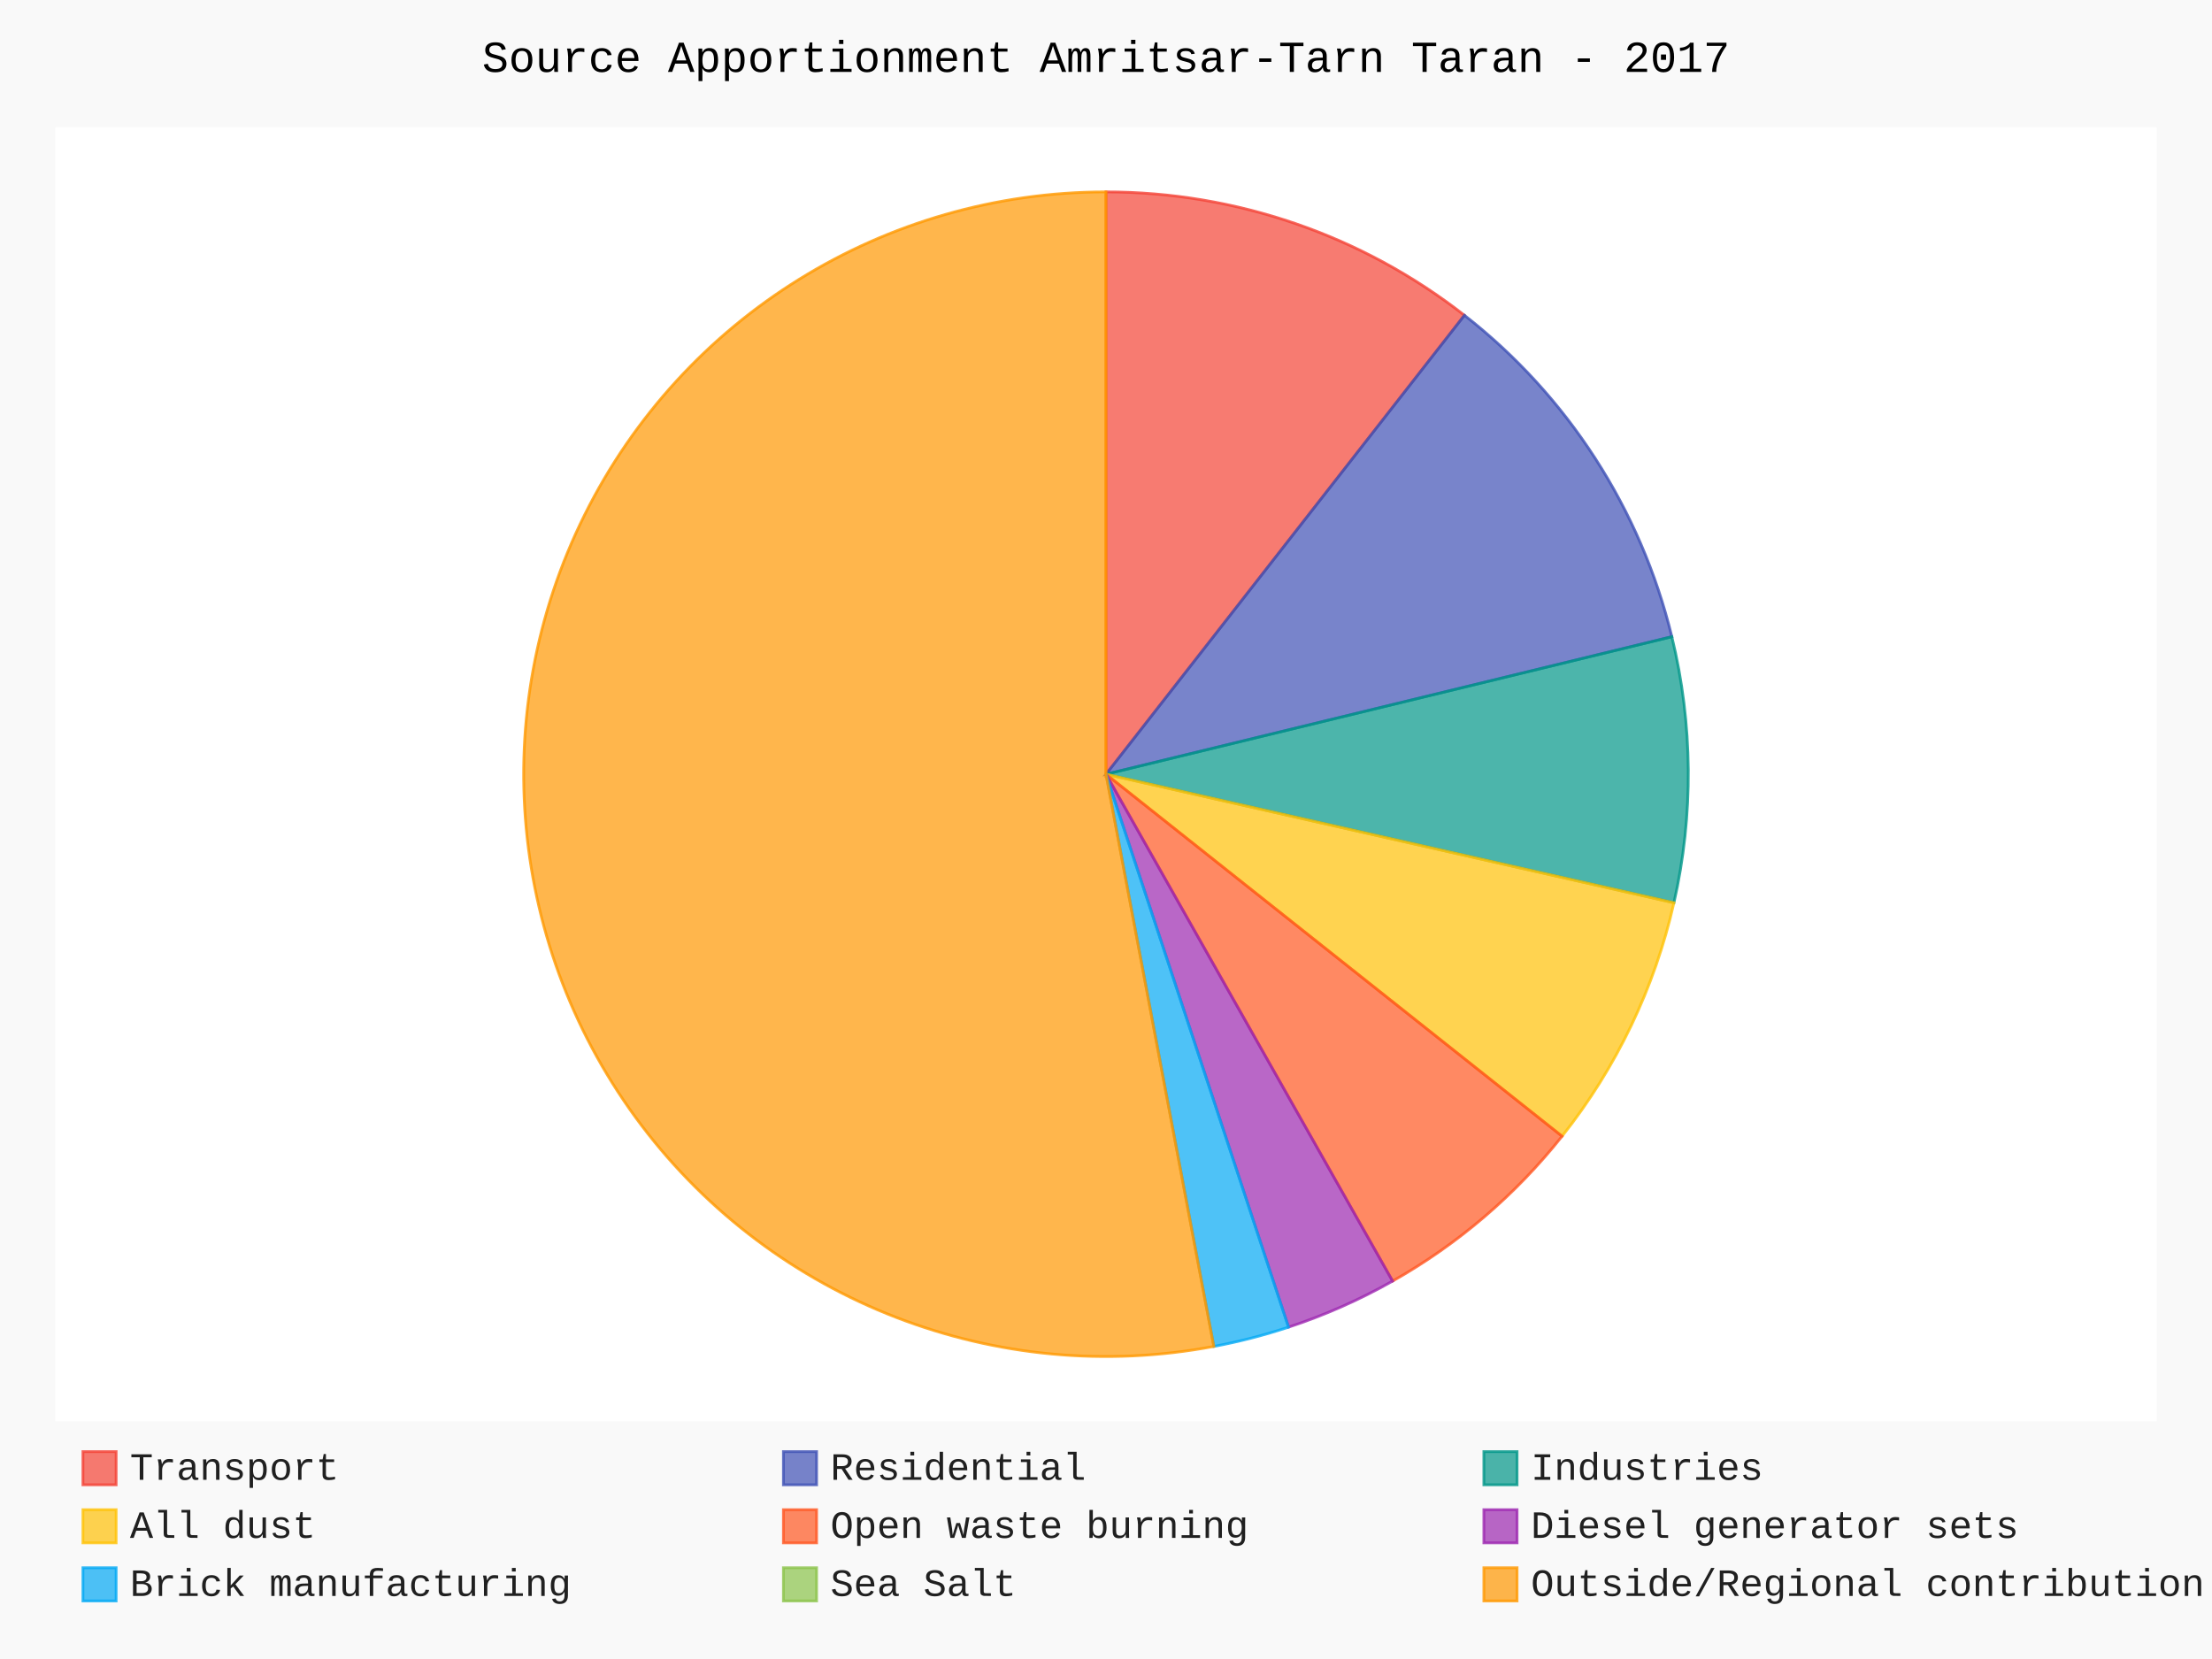
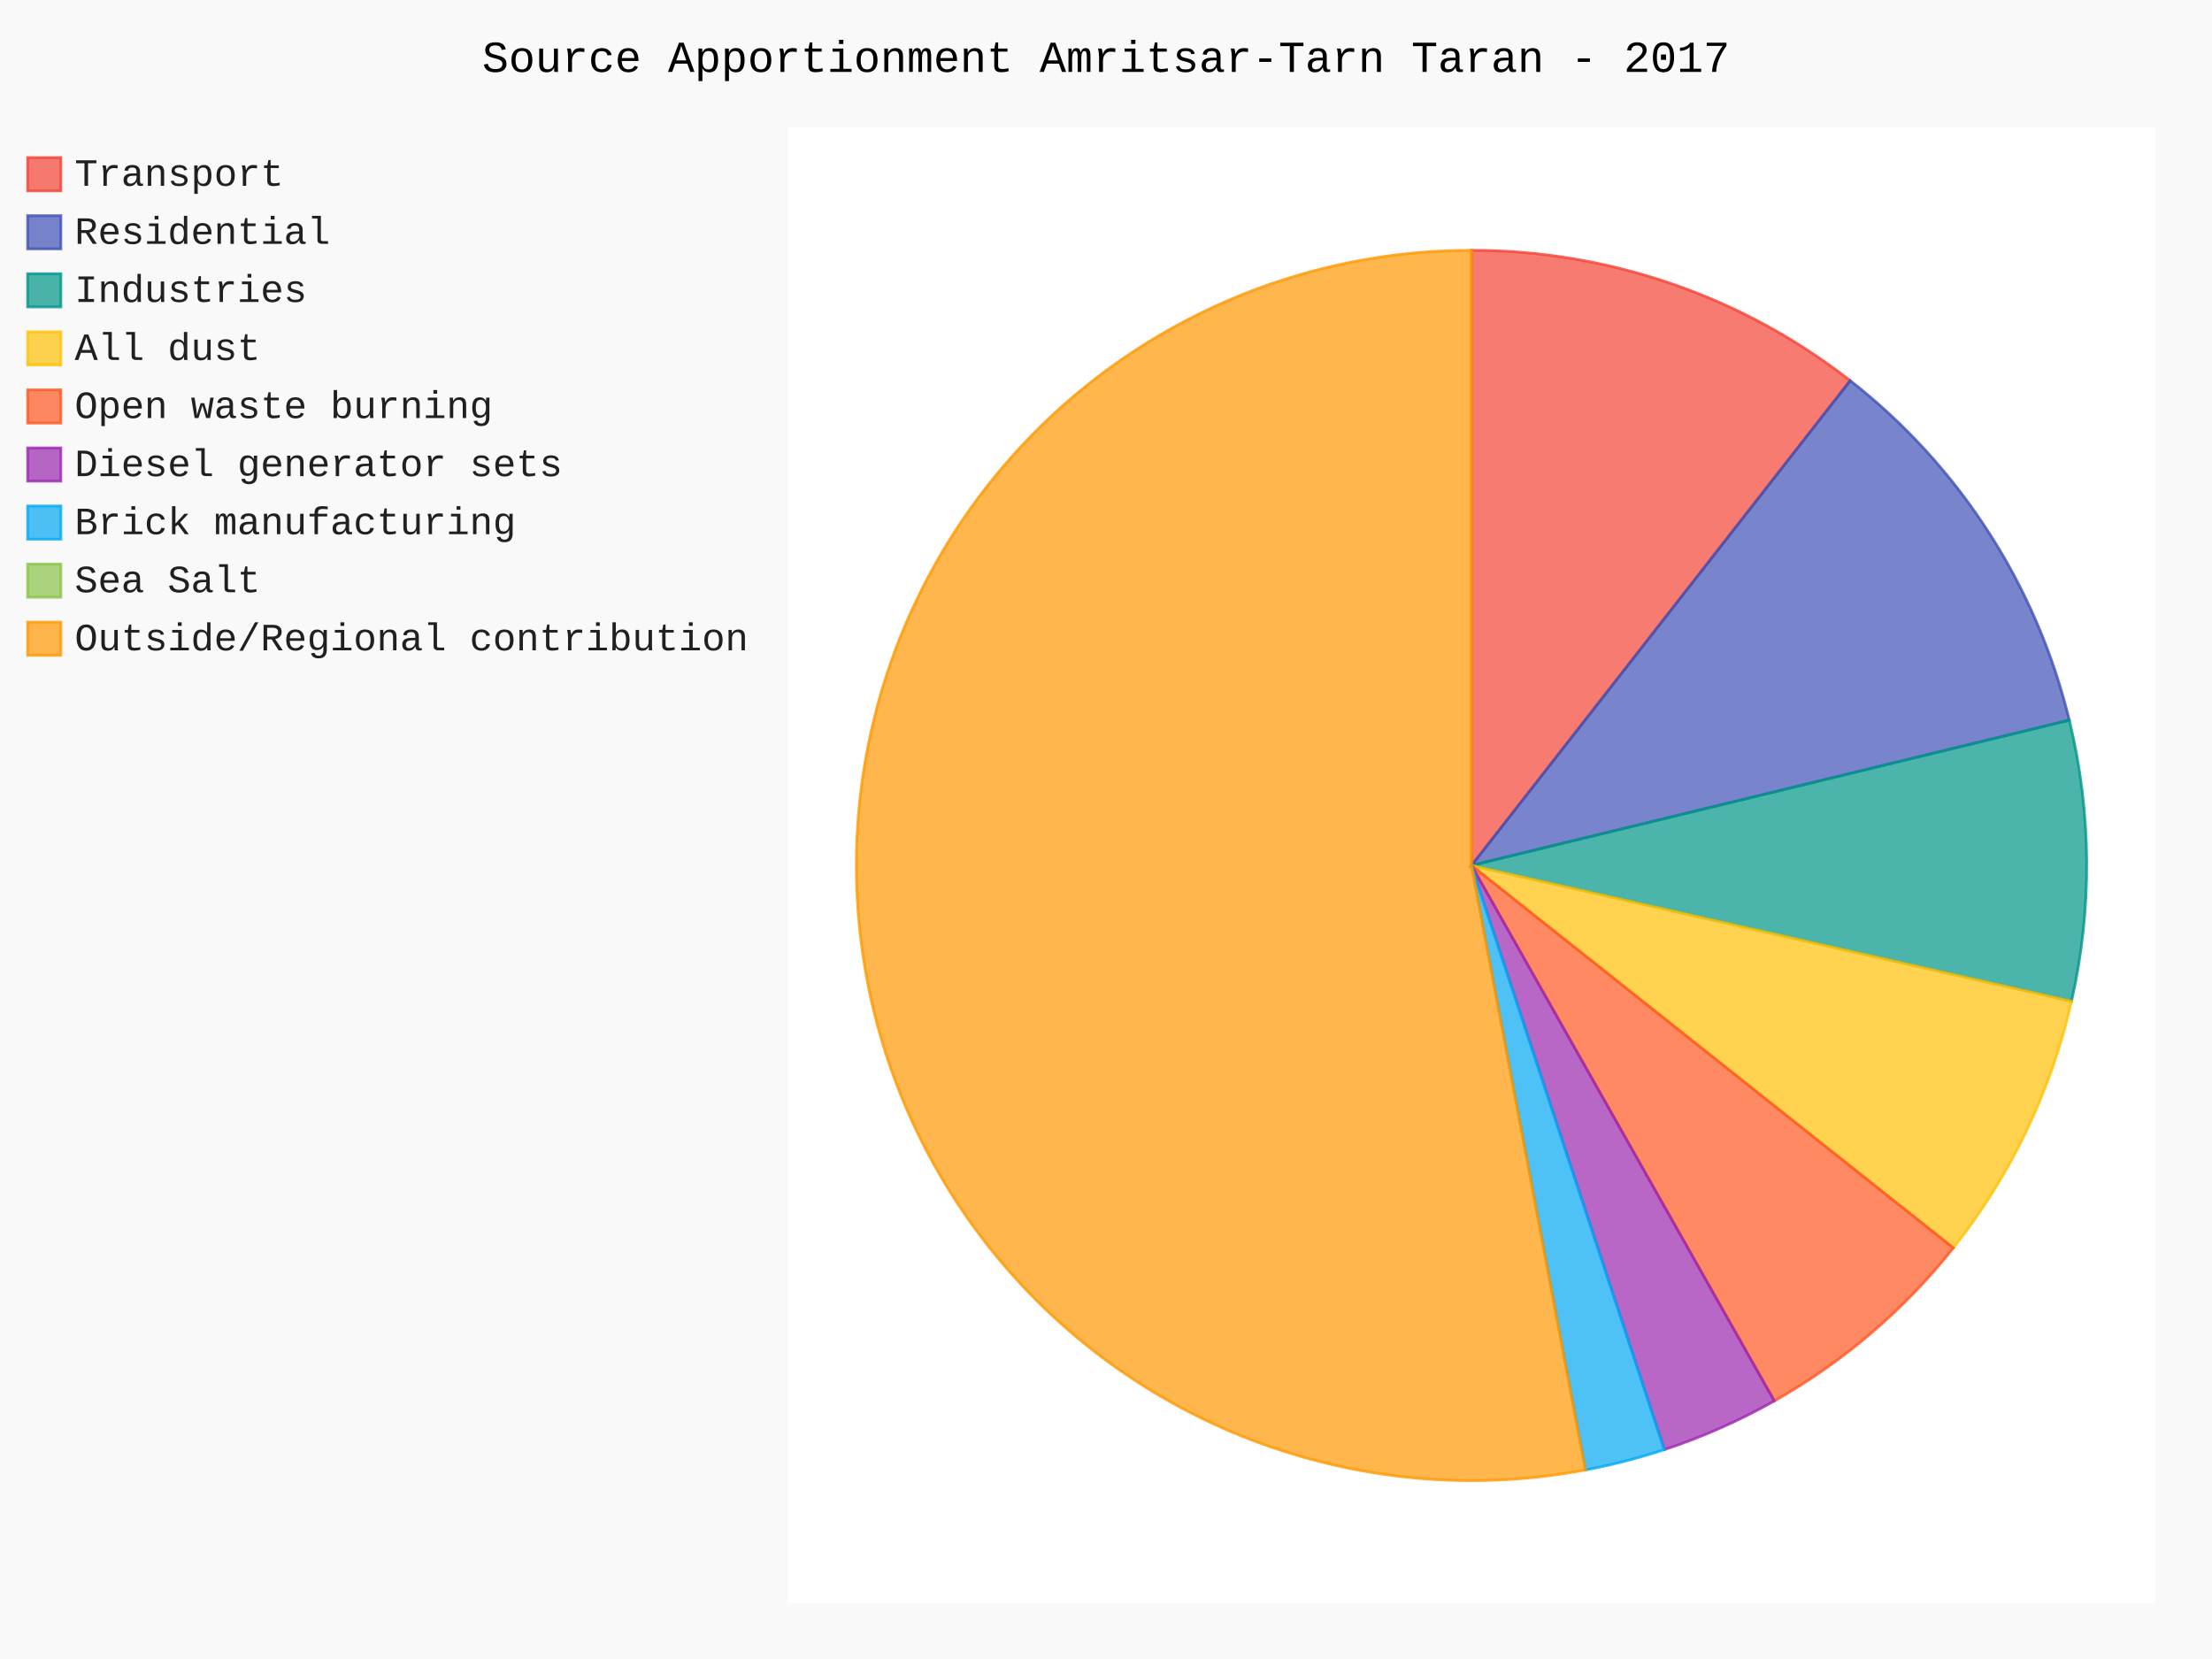
- <svg xmlns="http://www.w3.org/2000/svg" id="chart-90497137-ca26-4b15-9820-b4ba8a7a77d9" class="pygal-chart" viewBox="0 0 800 600">
+ <svg xmlns="http://www.w3.org/2000/svg" id="chart-3571edd5-43ba-4701-8e6b-058c9d49c9cb" class="pygal-chart" viewBox="0 0 800 600">
  <defs>
-     <style type="text/css">#chart-90497137-ca26-4b15-9820-b4ba8a7a77d9{-webkit-user-select:none;-webkit-font-smoothing:antialiased;font-family:Consolas,"Liberation Mono",Menlo,Courier,monospace}#chart-90497137-ca26-4b15-9820-b4ba8a7a77d9 .title{font-family:Consolas,"Liberation Mono",Menlo,Courier,monospace;font-size:16px}#chart-90497137-ca26-4b15-9820-b4ba8a7a77d9 .legends .legend text{font-family:Consolas,"Liberation Mono",Menlo,Courier,monospace;font-size:14px}#chart-90497137-ca26-4b15-9820-b4ba8a7a77d9 .axis text{font-family:Consolas,"Liberation Mono",Menlo,Courier,monospace;font-size:10px}#chart-90497137-ca26-4b15-9820-b4ba8a7a77d9 .axis text.major{font-family:Consolas,"Liberation Mono",Menlo,Courier,monospace;font-size:10px}#chart-90497137-ca26-4b15-9820-b4ba8a7a77d9 .text-overlay text.value{font-family:Consolas,"Liberation Mono",Menlo,Courier,monospace;font-size:16px}#chart-90497137-ca26-4b15-9820-b4ba8a7a77d9 .text-overlay text.label{font-family:Consolas,"Liberation Mono",Menlo,Courier,monospace;font-size:10px}#chart-90497137-ca26-4b15-9820-b4ba8a7a77d9 .tooltip{font-family:Consolas,"Liberation Mono",Menlo,Courier,monospace;font-size:14px}#chart-90497137-ca26-4b15-9820-b4ba8a7a77d9 text.no_data{font-family:Consolas,"Liberation Mono",Menlo,Courier,monospace;font-size:64px}
- #chart-90497137-ca26-4b15-9820-b4ba8a7a77d9{background-color:rgba(249,249,249,1)}#chart-90497137-ca26-4b15-9820-b4ba8a7a77d9 path,#chart-90497137-ca26-4b15-9820-b4ba8a7a77d9 line,#chart-90497137-ca26-4b15-9820-b4ba8a7a77d9 rect,#chart-90497137-ca26-4b15-9820-b4ba8a7a77d9 circle{-webkit-transition:150ms;-moz-transition:150ms;transition:150ms}#chart-90497137-ca26-4b15-9820-b4ba8a7a77d9 .graph &gt; .background{fill:rgba(249,249,249,1)}#chart-90497137-ca26-4b15-9820-b4ba8a7a77d9 .plot &gt; .background{fill:rgba(255,255,255,1)}#chart-90497137-ca26-4b15-9820-b4ba8a7a77d9 .graph{fill:rgba(0,0,0,.87)}#chart-90497137-ca26-4b15-9820-b4ba8a7a77d9 text.no_data{fill:rgba(0,0,0,1)}#chart-90497137-ca26-4b15-9820-b4ba8a7a77d9 .title{fill:rgba(0,0,0,1)}#chart-90497137-ca26-4b15-9820-b4ba8a7a77d9 .legends .legend text{fill:rgba(0,0,0,.87)}#chart-90497137-ca26-4b15-9820-b4ba8a7a77d9 .legends .legend:hover text{fill:rgba(0,0,0,1)}#chart-90497137-ca26-4b15-9820-b4ba8a7a77d9 .axis .line{stroke:rgba(0,0,0,1)}#chart-90497137-ca26-4b15-9820-b4ba8a7a77d9 .axis .guide.line{stroke:rgba(0,0,0,.54)}#chart-90497137-ca26-4b15-9820-b4ba8a7a77d9 .axis .major.line{stroke:rgba(0,0,0,.87)}#chart-90497137-ca26-4b15-9820-b4ba8a7a77d9 .axis text.major{fill:rgba(0,0,0,1)}#chart-90497137-ca26-4b15-9820-b4ba8a7a77d9 .axis.y .guides:hover .guide.line,#chart-90497137-ca26-4b15-9820-b4ba8a7a77d9 .line-graph .axis.x .guides:hover .guide.line,#chart-90497137-ca26-4b15-9820-b4ba8a7a77d9 .stackedline-graph .axis.x .guides:hover .guide.line,#chart-90497137-ca26-4b15-9820-b4ba8a7a77d9 .xy-graph .axis.x .guides:hover .guide.line{stroke:rgba(0,0,0,1)}#chart-90497137-ca26-4b15-9820-b4ba8a7a77d9 .axis .guides:hover text{fill:rgba(0,0,0,1)}#chart-90497137-ca26-4b15-9820-b4ba8a7a77d9 .reactive{fill-opacity:.7;stroke-opacity:.8;stroke-width:1}#chart-90497137-ca26-4b15-9820-b4ba8a7a77d9 .ci{stroke:rgba(0,0,0,.87)}#chart-90497137-ca26-4b15-9820-b4ba8a7a77d9 .reactive.active,#chart-90497137-ca26-4b15-9820-b4ba8a7a77d9 .active .reactive{fill-opacity:.8;stroke-opacity:.9;stroke-width:4}#chart-90497137-ca26-4b15-9820-b4ba8a7a77d9 .ci .reactive.active{stroke-width:1.5}#chart-90497137-ca26-4b15-9820-b4ba8a7a77d9 .series text{fill:rgba(0,0,0,1)}#chart-90497137-ca26-4b15-9820-b4ba8a7a77d9 .tooltip rect{fill:rgba(255,255,255,1);stroke:rgba(0,0,0,1);-webkit-transition:opacity 150ms;-moz-transition:opacity 150ms;transition:opacity 150ms}#chart-90497137-ca26-4b15-9820-b4ba8a7a77d9 .tooltip .label{fill:rgba(0,0,0,.87)}#chart-90497137-ca26-4b15-9820-b4ba8a7a77d9 .tooltip .label{fill:rgba(0,0,0,.87)}#chart-90497137-ca26-4b15-9820-b4ba8a7a77d9 .tooltip .legend{font-size:.8em;fill:rgba(0,0,0,.54)}#chart-90497137-ca26-4b15-9820-b4ba8a7a77d9 .tooltip .x_label{font-size:.6em;fill:rgba(0,0,0,1)}#chart-90497137-ca26-4b15-9820-b4ba8a7a77d9 .tooltip .xlink{font-size:.5em;text-decoration:underline}#chart-90497137-ca26-4b15-9820-b4ba8a7a77d9 .tooltip .value{font-size:1.5em}#chart-90497137-ca26-4b15-9820-b4ba8a7a77d9 .bound{font-size:.5em}#chart-90497137-ca26-4b15-9820-b4ba8a7a77d9 .max-value{font-size:.75em;fill:rgba(0,0,0,.54)}#chart-90497137-ca26-4b15-9820-b4ba8a7a77d9 .map-element{fill:rgba(255,255,255,1);stroke:rgba(0,0,0,.54) !important}#chart-90497137-ca26-4b15-9820-b4ba8a7a77d9 .map-element .reactive{fill-opacity:inherit;stroke-opacity:inherit}#chart-90497137-ca26-4b15-9820-b4ba8a7a77d9 .color-0,#chart-90497137-ca26-4b15-9820-b4ba8a7a77d9 .color-0 a:visited{stroke:#F44336;fill:#F44336}#chart-90497137-ca26-4b15-9820-b4ba8a7a77d9 .color-1,#chart-90497137-ca26-4b15-9820-b4ba8a7a77d9 .color-1 a:visited{stroke:#3F51B5;fill:#3F51B5}#chart-90497137-ca26-4b15-9820-b4ba8a7a77d9 .color-2,#chart-90497137-ca26-4b15-9820-b4ba8a7a77d9 .color-2 a:visited{stroke:#009688;fill:#009688}#chart-90497137-ca26-4b15-9820-b4ba8a7a77d9 .color-3,#chart-90497137-ca26-4b15-9820-b4ba8a7a77d9 .color-3 a:visited{stroke:#FFC107;fill:#FFC107}#chart-90497137-ca26-4b15-9820-b4ba8a7a77d9 .color-4,#chart-90497137-ca26-4b15-9820-b4ba8a7a77d9 .color-4 a:visited{stroke:#FF5722;fill:#FF5722}#chart-90497137-ca26-4b15-9820-b4ba8a7a77d9 .color-5,#chart-90497137-ca26-4b15-9820-b4ba8a7a77d9 .color-5 a:visited{stroke:#9C27B0;fill:#9C27B0}#chart-90497137-ca26-4b15-9820-b4ba8a7a77d9 .color-6,#chart-90497137-ca26-4b15-9820-b4ba8a7a77d9 .color-6 a:visited{stroke:#03A9F4;fill:#03A9F4}#chart-90497137-ca26-4b15-9820-b4ba8a7a77d9 .color-7,#chart-90497137-ca26-4b15-9820-b4ba8a7a77d9 .color-7 a:visited{stroke:#8BC34A;fill:#8BC34A}#chart-90497137-ca26-4b15-9820-b4ba8a7a77d9 .color-8,#chart-90497137-ca26-4b15-9820-b4ba8a7a77d9 .color-8 a:visited{stroke:#FF9800;fill:#FF9800}#chart-90497137-ca26-4b15-9820-b4ba8a7a77d9 .text-overlay .color-0 text{fill:black}#chart-90497137-ca26-4b15-9820-b4ba8a7a77d9 .text-overlay .color-1 text{fill:black}#chart-90497137-ca26-4b15-9820-b4ba8a7a77d9 .text-overlay .color-2 text{fill:black}#chart-90497137-ca26-4b15-9820-b4ba8a7a77d9 .text-overlay .color-3 text{fill:black}#chart-90497137-ca26-4b15-9820-b4ba8a7a77d9 .text-overlay .color-4 text{fill:black}#chart-90497137-ca26-4b15-9820-b4ba8a7a77d9 .text-overlay .color-5 text{fill:black}#chart-90497137-ca26-4b15-9820-b4ba8a7a77d9 .text-overlay .color-6 text{fill:black}#chart-90497137-ca26-4b15-9820-b4ba8a7a77d9 .text-overlay .color-7 text{fill:black}#chart-90497137-ca26-4b15-9820-b4ba8a7a77d9 .text-overlay .color-8 text{fill:black}
- #chart-90497137-ca26-4b15-9820-b4ba8a7a77d9 text.no_data{text-anchor:middle}#chart-90497137-ca26-4b15-9820-b4ba8a7a77d9 .guide.line{fill:none}#chart-90497137-ca26-4b15-9820-b4ba8a7a77d9 .centered{text-anchor:middle}#chart-90497137-ca26-4b15-9820-b4ba8a7a77d9 .title{text-anchor:middle}#chart-90497137-ca26-4b15-9820-b4ba8a7a77d9 .legends .legend text{fill-opacity:1}#chart-90497137-ca26-4b15-9820-b4ba8a7a77d9 .axis.x text{text-anchor:middle}#chart-90497137-ca26-4b15-9820-b4ba8a7a77d9 .axis.x:not(.web) text[transform]{text-anchor:start}#chart-90497137-ca26-4b15-9820-b4ba8a7a77d9 .axis.x:not(.web) text[transform].backwards{text-anchor:end}#chart-90497137-ca26-4b15-9820-b4ba8a7a77d9 .axis.y text{text-anchor:end}#chart-90497137-ca26-4b15-9820-b4ba8a7a77d9 .axis.y text[transform].backwards{text-anchor:start}#chart-90497137-ca26-4b15-9820-b4ba8a7a77d9 .axis.y2 text{text-anchor:start}#chart-90497137-ca26-4b15-9820-b4ba8a7a77d9 .axis.y2 text[transform].backwards{text-anchor:end}#chart-90497137-ca26-4b15-9820-b4ba8a7a77d9 .axis .guide.line{stroke-dasharray:4,4;stroke:black}#chart-90497137-ca26-4b15-9820-b4ba8a7a77d9 .axis .major.guide.line{stroke-dasharray:6,6;stroke:black}#chart-90497137-ca26-4b15-9820-b4ba8a7a77d9 .horizontal .axis.y .guide.line,#chart-90497137-ca26-4b15-9820-b4ba8a7a77d9 .horizontal .axis.y2 .guide.line,#chart-90497137-ca26-4b15-9820-b4ba8a7a77d9 .vertical .axis.x .guide.line{opacity:0}#chart-90497137-ca26-4b15-9820-b4ba8a7a77d9 .horizontal .axis.always_show .guide.line,#chart-90497137-ca26-4b15-9820-b4ba8a7a77d9 .vertical .axis.always_show .guide.line{opacity:1 !important}#chart-90497137-ca26-4b15-9820-b4ba8a7a77d9 .axis.y .guides:hover .guide.line,#chart-90497137-ca26-4b15-9820-b4ba8a7a77d9 .axis.y2 .guides:hover .guide.line,#chart-90497137-ca26-4b15-9820-b4ba8a7a77d9 .axis.x .guides:hover .guide.line{opacity:1}#chart-90497137-ca26-4b15-9820-b4ba8a7a77d9 .axis .guides:hover text{opacity:1}#chart-90497137-ca26-4b15-9820-b4ba8a7a77d9 .nofill{fill:none}#chart-90497137-ca26-4b15-9820-b4ba8a7a77d9 .subtle-fill{fill-opacity:.2}#chart-90497137-ca26-4b15-9820-b4ba8a7a77d9 .dot{stroke-width:1px;fill-opacity:1;stroke-opacity:1}#chart-90497137-ca26-4b15-9820-b4ba8a7a77d9 .dot.active{stroke-width:5px}#chart-90497137-ca26-4b15-9820-b4ba8a7a77d9 .dot.negative{fill:transparent}#chart-90497137-ca26-4b15-9820-b4ba8a7a77d9 text,#chart-90497137-ca26-4b15-9820-b4ba8a7a77d9 tspan{stroke:none !important}#chart-90497137-ca26-4b15-9820-b4ba8a7a77d9 .series text.active{opacity:1}#chart-90497137-ca26-4b15-9820-b4ba8a7a77d9 .tooltip rect{fill-opacity:.95;stroke-width:.5}#chart-90497137-ca26-4b15-9820-b4ba8a7a77d9 .tooltip text{fill-opacity:1}#chart-90497137-ca26-4b15-9820-b4ba8a7a77d9 .showable{visibility:hidden}#chart-90497137-ca26-4b15-9820-b4ba8a7a77d9 .showable.shown{visibility:visible}#chart-90497137-ca26-4b15-9820-b4ba8a7a77d9 .gauge-background{fill:rgba(229,229,229,1);stroke:none}#chart-90497137-ca26-4b15-9820-b4ba8a7a77d9 .bg-lines{stroke:rgba(249,249,249,1);stroke-width:2px}</style>
+     <style type="text/css">#chart-3571edd5-43ba-4701-8e6b-058c9d49c9cb{-webkit-user-select:none;-webkit-font-smoothing:antialiased;font-family:Consolas,"Liberation Mono",Menlo,Courier,monospace}#chart-3571edd5-43ba-4701-8e6b-058c9d49c9cb .title{font-family:Consolas,"Liberation Mono",Menlo,Courier,monospace;font-size:16px}#chart-3571edd5-43ba-4701-8e6b-058c9d49c9cb .legends .legend text{font-family:Consolas,"Liberation Mono",Menlo,Courier,monospace;font-size:14px}#chart-3571edd5-43ba-4701-8e6b-058c9d49c9cb .axis text{font-family:Consolas,"Liberation Mono",Menlo,Courier,monospace;font-size:10px}#chart-3571edd5-43ba-4701-8e6b-058c9d49c9cb .axis text.major{font-family:Consolas,"Liberation Mono",Menlo,Courier,monospace;font-size:10px}#chart-3571edd5-43ba-4701-8e6b-058c9d49c9cb .text-overlay text.value{font-family:Consolas,"Liberation Mono",Menlo,Courier,monospace;font-size:16px}#chart-3571edd5-43ba-4701-8e6b-058c9d49c9cb .text-overlay text.label{font-family:Consolas,"Liberation Mono",Menlo,Courier,monospace;font-size:10px}#chart-3571edd5-43ba-4701-8e6b-058c9d49c9cb .tooltip{font-family:Consolas,"Liberation Mono",Menlo,Courier,monospace;font-size:14px}#chart-3571edd5-43ba-4701-8e6b-058c9d49c9cb text.no_data{font-family:Consolas,"Liberation Mono",Menlo,Courier,monospace;font-size:64px}
+ #chart-3571edd5-43ba-4701-8e6b-058c9d49c9cb{background-color:rgba(249,249,249,1)}#chart-3571edd5-43ba-4701-8e6b-058c9d49c9cb path,#chart-3571edd5-43ba-4701-8e6b-058c9d49c9cb line,#chart-3571edd5-43ba-4701-8e6b-058c9d49c9cb rect,#chart-3571edd5-43ba-4701-8e6b-058c9d49c9cb circle{-webkit-transition:150ms;-moz-transition:150ms;transition:150ms}#chart-3571edd5-43ba-4701-8e6b-058c9d49c9cb .graph &gt; .background{fill:rgba(249,249,249,1)}#chart-3571edd5-43ba-4701-8e6b-058c9d49c9cb .plot &gt; .background{fill:rgba(255,255,255,1)}#chart-3571edd5-43ba-4701-8e6b-058c9d49c9cb .graph{fill:rgba(0,0,0,.87)}#chart-3571edd5-43ba-4701-8e6b-058c9d49c9cb text.no_data{fill:rgba(0,0,0,1)}#chart-3571edd5-43ba-4701-8e6b-058c9d49c9cb .title{fill:rgba(0,0,0,1)}#chart-3571edd5-43ba-4701-8e6b-058c9d49c9cb .legends .legend text{fill:rgba(0,0,0,.87)}#chart-3571edd5-43ba-4701-8e6b-058c9d49c9cb .legends .legend:hover text{fill:rgba(0,0,0,1)}#chart-3571edd5-43ba-4701-8e6b-058c9d49c9cb .axis .line{stroke:rgba(0,0,0,1)}#chart-3571edd5-43ba-4701-8e6b-058c9d49c9cb .axis .guide.line{stroke:rgba(0,0,0,.54)}#chart-3571edd5-43ba-4701-8e6b-058c9d49c9cb .axis .major.line{stroke:rgba(0,0,0,.87)}#chart-3571edd5-43ba-4701-8e6b-058c9d49c9cb .axis text.major{fill:rgba(0,0,0,1)}#chart-3571edd5-43ba-4701-8e6b-058c9d49c9cb .axis.y .guides:hover .guide.line,#chart-3571edd5-43ba-4701-8e6b-058c9d49c9cb .line-graph .axis.x .guides:hover .guide.line,#chart-3571edd5-43ba-4701-8e6b-058c9d49c9cb .stackedline-graph .axis.x .guides:hover .guide.line,#chart-3571edd5-43ba-4701-8e6b-058c9d49c9cb .xy-graph .axis.x .guides:hover .guide.line{stroke:rgba(0,0,0,1)}#chart-3571edd5-43ba-4701-8e6b-058c9d49c9cb .axis .guides:hover text{fill:rgba(0,0,0,1)}#chart-3571edd5-43ba-4701-8e6b-058c9d49c9cb .reactive{fill-opacity:.7;stroke-opacity:.8;stroke-width:1}#chart-3571edd5-43ba-4701-8e6b-058c9d49c9cb .ci{stroke:rgba(0,0,0,.87)}#chart-3571edd5-43ba-4701-8e6b-058c9d49c9cb .reactive.active,#chart-3571edd5-43ba-4701-8e6b-058c9d49c9cb .active .reactive{fill-opacity:.8;stroke-opacity:.9;stroke-width:4}#chart-3571edd5-43ba-4701-8e6b-058c9d49c9cb .ci .reactive.active{stroke-width:1.5}#chart-3571edd5-43ba-4701-8e6b-058c9d49c9cb .series text{fill:rgba(0,0,0,1)}#chart-3571edd5-43ba-4701-8e6b-058c9d49c9cb .tooltip rect{fill:rgba(255,255,255,1);stroke:rgba(0,0,0,1);-webkit-transition:opacity 150ms;-moz-transition:opacity 150ms;transition:opacity 150ms}#chart-3571edd5-43ba-4701-8e6b-058c9d49c9cb .tooltip .label{fill:rgba(0,0,0,.87)}#chart-3571edd5-43ba-4701-8e6b-058c9d49c9cb .tooltip .label{fill:rgba(0,0,0,.87)}#chart-3571edd5-43ba-4701-8e6b-058c9d49c9cb .tooltip .legend{font-size:.8em;fill:rgba(0,0,0,.54)}#chart-3571edd5-43ba-4701-8e6b-058c9d49c9cb .tooltip .x_label{font-size:.6em;fill:rgba(0,0,0,1)}#chart-3571edd5-43ba-4701-8e6b-058c9d49c9cb .tooltip .xlink{font-size:.5em;text-decoration:underline}#chart-3571edd5-43ba-4701-8e6b-058c9d49c9cb .tooltip .value{font-size:1.5em}#chart-3571edd5-43ba-4701-8e6b-058c9d49c9cb .bound{font-size:.5em}#chart-3571edd5-43ba-4701-8e6b-058c9d49c9cb .max-value{font-size:.75em;fill:rgba(0,0,0,.54)}#chart-3571edd5-43ba-4701-8e6b-058c9d49c9cb .map-element{fill:rgba(255,255,255,1);stroke:rgba(0,0,0,.54) !important}#chart-3571edd5-43ba-4701-8e6b-058c9d49c9cb .map-element .reactive{fill-opacity:inherit;stroke-opacity:inherit}#chart-3571edd5-43ba-4701-8e6b-058c9d49c9cb .color-0,#chart-3571edd5-43ba-4701-8e6b-058c9d49c9cb .color-0 a:visited{stroke:#F44336;fill:#F44336}#chart-3571edd5-43ba-4701-8e6b-058c9d49c9cb .color-1,#chart-3571edd5-43ba-4701-8e6b-058c9d49c9cb .color-1 a:visited{stroke:#3F51B5;fill:#3F51B5}#chart-3571edd5-43ba-4701-8e6b-058c9d49c9cb .color-2,#chart-3571edd5-43ba-4701-8e6b-058c9d49c9cb .color-2 a:visited{stroke:#009688;fill:#009688}#chart-3571edd5-43ba-4701-8e6b-058c9d49c9cb .color-3,#chart-3571edd5-43ba-4701-8e6b-058c9d49c9cb .color-3 a:visited{stroke:#FFC107;fill:#FFC107}#chart-3571edd5-43ba-4701-8e6b-058c9d49c9cb .color-4,#chart-3571edd5-43ba-4701-8e6b-058c9d49c9cb .color-4 a:visited{stroke:#FF5722;fill:#FF5722}#chart-3571edd5-43ba-4701-8e6b-058c9d49c9cb .color-5,#chart-3571edd5-43ba-4701-8e6b-058c9d49c9cb .color-5 a:visited{stroke:#9C27B0;fill:#9C27B0}#chart-3571edd5-43ba-4701-8e6b-058c9d49c9cb .color-6,#chart-3571edd5-43ba-4701-8e6b-058c9d49c9cb .color-6 a:visited{stroke:#03A9F4;fill:#03A9F4}#chart-3571edd5-43ba-4701-8e6b-058c9d49c9cb .color-7,#chart-3571edd5-43ba-4701-8e6b-058c9d49c9cb .color-7 a:visited{stroke:#8BC34A;fill:#8BC34A}#chart-3571edd5-43ba-4701-8e6b-058c9d49c9cb .color-8,#chart-3571edd5-43ba-4701-8e6b-058c9d49c9cb .color-8 a:visited{stroke:#FF9800;fill:#FF9800}#chart-3571edd5-43ba-4701-8e6b-058c9d49c9cb .text-overlay .color-0 text{fill:black}#chart-3571edd5-43ba-4701-8e6b-058c9d49c9cb .text-overlay .color-1 text{fill:black}#chart-3571edd5-43ba-4701-8e6b-058c9d49c9cb .text-overlay .color-2 text{fill:black}#chart-3571edd5-43ba-4701-8e6b-058c9d49c9cb .text-overlay .color-3 text{fill:black}#chart-3571edd5-43ba-4701-8e6b-058c9d49c9cb .text-overlay .color-4 text{fill:black}#chart-3571edd5-43ba-4701-8e6b-058c9d49c9cb .text-overlay .color-5 text{fill:black}#chart-3571edd5-43ba-4701-8e6b-058c9d49c9cb .text-overlay .color-6 text{fill:black}#chart-3571edd5-43ba-4701-8e6b-058c9d49c9cb .text-overlay .color-7 text{fill:black}#chart-3571edd5-43ba-4701-8e6b-058c9d49c9cb .text-overlay .color-8 text{fill:black}
+ #chart-3571edd5-43ba-4701-8e6b-058c9d49c9cb text.no_data{text-anchor:middle}#chart-3571edd5-43ba-4701-8e6b-058c9d49c9cb .guide.line{fill:none}#chart-3571edd5-43ba-4701-8e6b-058c9d49c9cb .centered{text-anchor:middle}#chart-3571edd5-43ba-4701-8e6b-058c9d49c9cb .title{text-anchor:middle}#chart-3571edd5-43ba-4701-8e6b-058c9d49c9cb .legends .legend text{fill-opacity:1}#chart-3571edd5-43ba-4701-8e6b-058c9d49c9cb .axis.x text{text-anchor:middle}#chart-3571edd5-43ba-4701-8e6b-058c9d49c9cb .axis.x:not(.web) text[transform]{text-anchor:start}#chart-3571edd5-43ba-4701-8e6b-058c9d49c9cb .axis.x:not(.web) text[transform].backwards{text-anchor:end}#chart-3571edd5-43ba-4701-8e6b-058c9d49c9cb .axis.y text{text-anchor:end}#chart-3571edd5-43ba-4701-8e6b-058c9d49c9cb .axis.y text[transform].backwards{text-anchor:start}#chart-3571edd5-43ba-4701-8e6b-058c9d49c9cb .axis.y2 text{text-anchor:start}#chart-3571edd5-43ba-4701-8e6b-058c9d49c9cb .axis.y2 text[transform].backwards{text-anchor:end}#chart-3571edd5-43ba-4701-8e6b-058c9d49c9cb .axis .guide.line{stroke-dasharray:4,4;stroke:black}#chart-3571edd5-43ba-4701-8e6b-058c9d49c9cb .axis .major.guide.line{stroke-dasharray:6,6;stroke:black}#chart-3571edd5-43ba-4701-8e6b-058c9d49c9cb .horizontal .axis.y .guide.line,#chart-3571edd5-43ba-4701-8e6b-058c9d49c9cb .horizontal .axis.y2 .guide.line,#chart-3571edd5-43ba-4701-8e6b-058c9d49c9cb .vertical .axis.x .guide.line{opacity:0}#chart-3571edd5-43ba-4701-8e6b-058c9d49c9cb .horizontal .axis.always_show .guide.line,#chart-3571edd5-43ba-4701-8e6b-058c9d49c9cb .vertical .axis.always_show .guide.line{opacity:1 !important}#chart-3571edd5-43ba-4701-8e6b-058c9d49c9cb .axis.y .guides:hover .guide.line,#chart-3571edd5-43ba-4701-8e6b-058c9d49c9cb .axis.y2 .guides:hover .guide.line,#chart-3571edd5-43ba-4701-8e6b-058c9d49c9cb .axis.x .guides:hover .guide.line{opacity:1}#chart-3571edd5-43ba-4701-8e6b-058c9d49c9cb .axis .guides:hover text{opacity:1}#chart-3571edd5-43ba-4701-8e6b-058c9d49c9cb .nofill{fill:none}#chart-3571edd5-43ba-4701-8e6b-058c9d49c9cb .subtle-fill{fill-opacity:.2}#chart-3571edd5-43ba-4701-8e6b-058c9d49c9cb .dot{stroke-width:1px;fill-opacity:1;stroke-opacity:1}#chart-3571edd5-43ba-4701-8e6b-058c9d49c9cb .dot.active{stroke-width:5px}#chart-3571edd5-43ba-4701-8e6b-058c9d49c9cb .dot.negative{fill:transparent}#chart-3571edd5-43ba-4701-8e6b-058c9d49c9cb text,#chart-3571edd5-43ba-4701-8e6b-058c9d49c9cb tspan{stroke:none !important}#chart-3571edd5-43ba-4701-8e6b-058c9d49c9cb .series text.active{opacity:1}#chart-3571edd5-43ba-4701-8e6b-058c9d49c9cb .tooltip rect{fill-opacity:.95;stroke-width:.5}#chart-3571edd5-43ba-4701-8e6b-058c9d49c9cb .tooltip text{fill-opacity:1}#chart-3571edd5-43ba-4701-8e6b-058c9d49c9cb .showable{visibility:hidden}#chart-3571edd5-43ba-4701-8e6b-058c9d49c9cb .showable.shown{visibility:visible}#chart-3571edd5-43ba-4701-8e6b-058c9d49c9cb .gauge-background{fill:rgba(229,229,229,1);stroke:none}#chart-3571edd5-43ba-4701-8e6b-058c9d49c9cb .bg-lines{stroke:rgba(249,249,249,1);stroke-width:2px}</style>
  </defs>
  <g class="graph pie-graph vertical">
    <rect x="0" y="0" width="800" height="600" class="background" />
-     <g transform="translate(20, 46)" class="plot">
-       <rect x="0" y="0" width="760" height="468.0" class="background" />
+     <g transform="translate(285, 46)" class="plot">
+       <rect x="0" y="0" width="494.4" height="534" class="background" />
      <g class="series serie-0 color-0">
        <g class="slices">
          <g class="slice">
-             <path d="M380 23.4 A210.6 210.6 0 0 1 509.629 68.022 L380 234 A0 0 0 0 0 380 234 z" class="slice reactive tooltip-trigger" />
+             <path d="M247.2 44.52 A222.48 222.48 0 0 1 384.142 91.659 L247.2 267 A0 0 0 0 0 247.2 267 z" class="slice reactive tooltip-trigger" />
          </g>
        </g>
      </g>
      <g class="series serie-1 color-1">
        <g class="slices">
          <g class="slice">
-             <path d="M509.629 68.022 A210.6 210.6 0 0 1 584.644 184.271 L380 234 A0 0 0 0 0 380 234 z" class="slice reactive tooltip-trigger" />
+             <path d="M384.142 91.659 A222.48 222.48 0 0 1 463.389 214.466 L247.2 267 A0 0 0 0 0 247.2 267 z" class="slice reactive tooltip-trigger" />
          </g>
        </g>
      </g>
      <g class="series serie-2 color-2">
        <g class="slices">
          <g class="slice">
-             <path d="M584.644 184.271 A210.6 210.6 0 0 1 585.404 280.492 L380 234 A0 0 0 0 0 380 234 z" class="slice reactive tooltip-trigger" />
+             <path d="M463.389 214.466 A222.48 222.48 0 0 1 464.191 316.115 L247.2 267 A0 0 0 0 0 247.2 267 z" class="slice reactive tooltip-trigger" />
          </g>
        </g>
      </g>
      <g class="series serie-3 color-3">
        <g class="slices">
          <g class="slice">
-             <path d="M585.404 280.492 A210.6 210.6 0 0 1 544.949 364.935 L380 234 A0 0 0 0 0 380 234 z" class="slice reactive tooltip-trigger" />
+             <path d="M464.191 316.115 A222.48 222.48 0 0 1 421.454 405.321 L247.2 267 A0 0 0 0 0 247.2 267 z" class="slice reactive tooltip-trigger" />
          </g>
        </g>
      </g>
      <g class="series serie-4 color-4">
        <g class="slices">
          <g class="slice">
-             <path d="M544.949 364.935 A210.6 210.6 0 0 1 483.664 417.32 L380 234 A0 0 0 0 0 380 234 z" class="slice reactive tooltip-trigger" />
+             <path d="M421.454 405.321 A222.48 222.48 0 0 1 356.712 460.661 L247.2 267 A0 0 0 0 0 247.2 267 z" class="slice reactive tooltip-trigger" />
          </g>
        </g>
      </g>
      <g class="series serie-5 color-5">
        <g class="slices">
          <g class="slice">
-             <path d="M483.664 417.32 A210.6 210.6 0 0 1 446.027 433.982 L380 234 A0 0 0 0 0 380 234 z" class="slice reactive tooltip-trigger" />
+             <path d="M356.712 460.661 A222.48 222.48 0 0 1 316.951 478.263 L247.2 267 A0 0 0 0 0 247.2 267 z" class="slice reactive tooltip-trigger" />
          </g>
        </g>
      </g>
      <g class="series serie-6 color-6">
        <g class="slices">
          <g class="slice">
-             <path d="M446.027 433.982 A210.6 210.6 0 0 1 419.005 440.956 L380 234 A0 0 0 0 0 380 234 z" class="slice reactive tooltip-trigger" />
+             <path d="M316.951 478.263 A222.48 222.48 0 0 1 288.405 485.631 L247.2 267 A0 0 0 0 0 247.2 267 z" class="slice reactive tooltip-trigger" />
          </g>
        </g>
      </g>
      <g class="series serie-7 color-7">
        <g class="slices">
          <g class="slice" />
        </g>
      </g>
      <g class="series serie-8 color-8">
        <g class="slices">
          <g class="slice">
-             <path d="M419.005 440.956 A210.6 210.6 0 1 1 380 23.4 L380 234 A0 0 0 1 0 380 234 z" class="slice reactive tooltip-trigger" />
+             <path d="M288.405 485.631 A222.48 222.48 0 1 1 247.2 44.52 L247.2 267 A0 0 0 1 0 247.2 267 z" class="slice reactive tooltip-trigger" />
          </g>
        </g>
      </g>
    </g>
    <g class="titles">
      <text x="400.0" y="26" class="title plot_title">Source Apportionment Amritsar-Tarn Taran - 2017</text>
    </g>
-     <g transform="translate(20, 46)" class="plot overlay">
+     <g transform="translate(285, 46)" class="plot overlay">
      <g class="series serie-0 color-0" />
      <g class="series serie-1 color-1" />
      <g class="series serie-2 color-2" />
      <g class="series serie-3 color-3" />
      <g class="series serie-4 color-4" />
      <g class="series serie-5 color-5" />
      <g class="series serie-6 color-6" />
      <g class="series serie-7 color-7" />
      <g class="series serie-8 color-8" />
    </g>
-     <g transform="translate(20, 46)" class="plot text-overlay">
+     <g transform="translate(285, 46)" class="plot text-overlay">
      <g class="series serie-0 color-0" />
      <g class="series serie-1 color-1" />
      <g class="series serie-2 color-2" />
      <g class="series serie-3 color-3" />
      <g class="series serie-4 color-4" />
      <g class="series serie-5 color-5" />
      <g class="series serie-6 color-6" />
      <g class="series serie-7 color-7" />
      <g class="series serie-8 color-8" />
    </g>
-     <g transform="translate(20, 46)" class="plot tooltip-overlay">
+     <g transform="translate(285, 46)" class="plot tooltip-overlay">
      <g transform="translate(0 0)" style="opacity: 0" class="tooltip">
        <rect rx="0" ry="0" width="0" height="0" class="tooltip-box" />
        <g class="text" />
      </g>
    </g>
-     <g transform="translate(30, 524)" class="legends">
+     <g transform="translate(10, 56)" class="legends">
      <g id="activate-serie-0" class="legend reactive activate-serie">
        <rect x="0.0" y="1.0" width="12" height="12" class="color-0 reactive" />
        <text x="17.0" y="11.2">Transport</text>
      </g>
      <g id="activate-serie-1" class="legend reactive activate-serie">
-         <rect x="253.333" y="1.0" width="12" height="12" class="color-1 reactive" />
-         <text x="270.333" y="11.2">Residential</text>
+         <rect x="0.0" y="22.0" width="12" height="12" class="color-1 reactive" />
+         <text x="17.0" y="32.2">Residential</text>
      </g>
      <g id="activate-serie-2" class="legend reactive activate-serie">
-         <rect x="506.667" y="1.0" width="12" height="12" class="color-2 reactive" />
-         <text x="523.667" y="11.2">Industries</text>
+         <rect x="0.0" y="43.0" width="12" height="12" class="color-2 reactive" />
+         <text x="17.0" y="53.2">Industries</text>
      </g>
      <g id="activate-serie-3" class="legend reactive activate-serie">
-         <rect x="0.0" y="22.0" width="12" height="12" class="color-3 reactive" />
-         <text x="17.0" y="32.2">All dust</text>
+         <rect x="0.0" y="64.0" width="12" height="12" class="color-3 reactive" />
+         <text x="17.0" y="74.2">All dust</text>
      </g>
      <g id="activate-serie-4" class="legend reactive activate-serie">
-         <rect x="253.333" y="22.0" width="12" height="12" class="color-4 reactive" />
-         <text x="270.333" y="32.2">Open waste burning</text>
+         <rect x="0.0" y="85.0" width="12" height="12" class="color-4 reactive" />
+         <text x="17.0" y="95.2">Open waste burning</text>
      </g>
      <g id="activate-serie-5" class="legend reactive activate-serie">
-         <rect x="506.667" y="22.0" width="12" height="12" class="color-5 reactive" />
-         <text x="523.667" y="32.2">Diesel generator sets</text>
+         <rect x="0.0" y="106.0" width="12" height="12" class="color-5 reactive" />
+         <text x="17.0" y="116.2">Diesel generator sets</text>
      </g>
      <g id="activate-serie-6" class="legend reactive activate-serie">
-         <rect x="0.0" y="43.0" width="12" height="12" class="color-6 reactive" />
-         <text x="17.0" y="53.2">Brick manufacturing</text>
+         <rect x="0.0" y="127.0" width="12" height="12" class="color-6 reactive" />
+         <text x="17.0" y="137.2">Brick manufacturing</text>
      </g>
      <g id="activate-serie-7" class="legend reactive activate-serie">
-         <rect x="253.333" y="43.0" width="12" height="12" class="color-7 reactive" />
-         <text x="270.333" y="53.2">Sea Salt</text>
+         <rect x="0.0" y="148.0" width="12" height="12" class="color-7 reactive" />
+         <text x="17.0" y="158.2">Sea Salt</text>
      </g>
      <g id="activate-serie-8" class="legend reactive activate-serie">
-         <rect x="506.667" y="43.0" width="12" height="12" class="color-8 reactive" />
-         <text x="523.667" y="53.2">Outside/Regional contribution</text>
+         <rect x="0.0" y="169.0" width="12" height="12" class="color-8 reactive" />
+         <text x="17.0" y="179.2">Outside/Regional contribution</text>
      </g>
    </g>
+     <g transform="translate(790, 56)" class="legends" />
  </g>
</svg>
